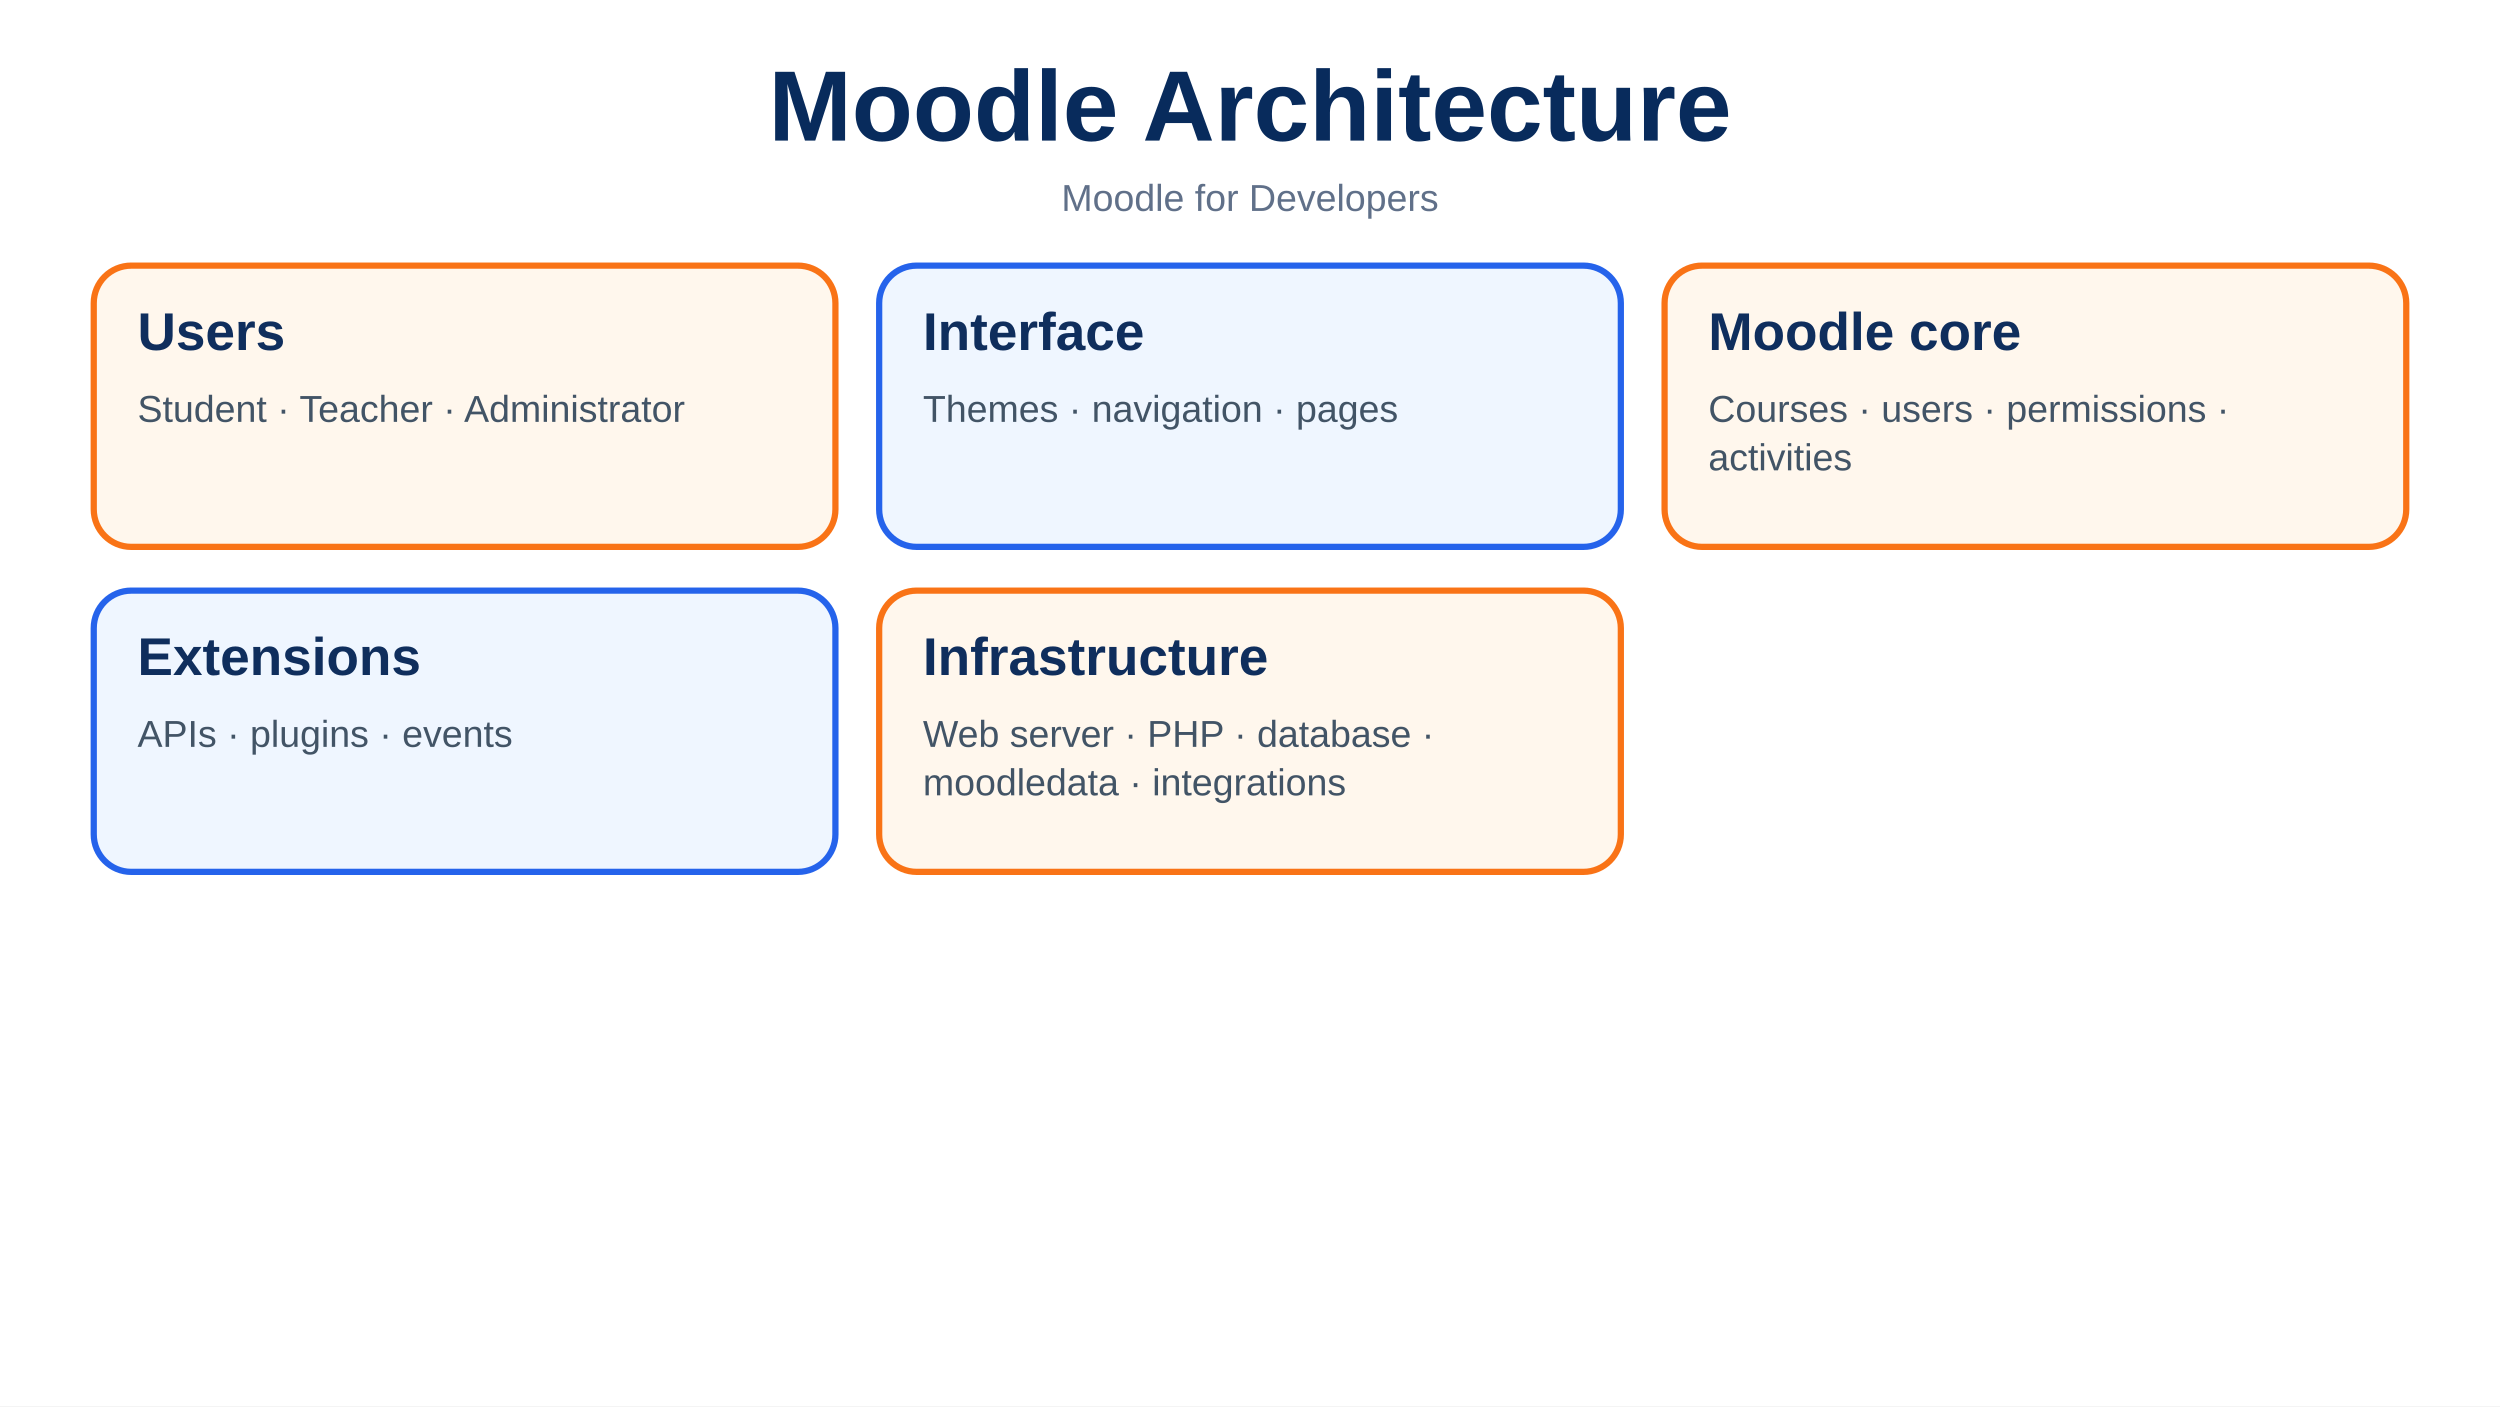
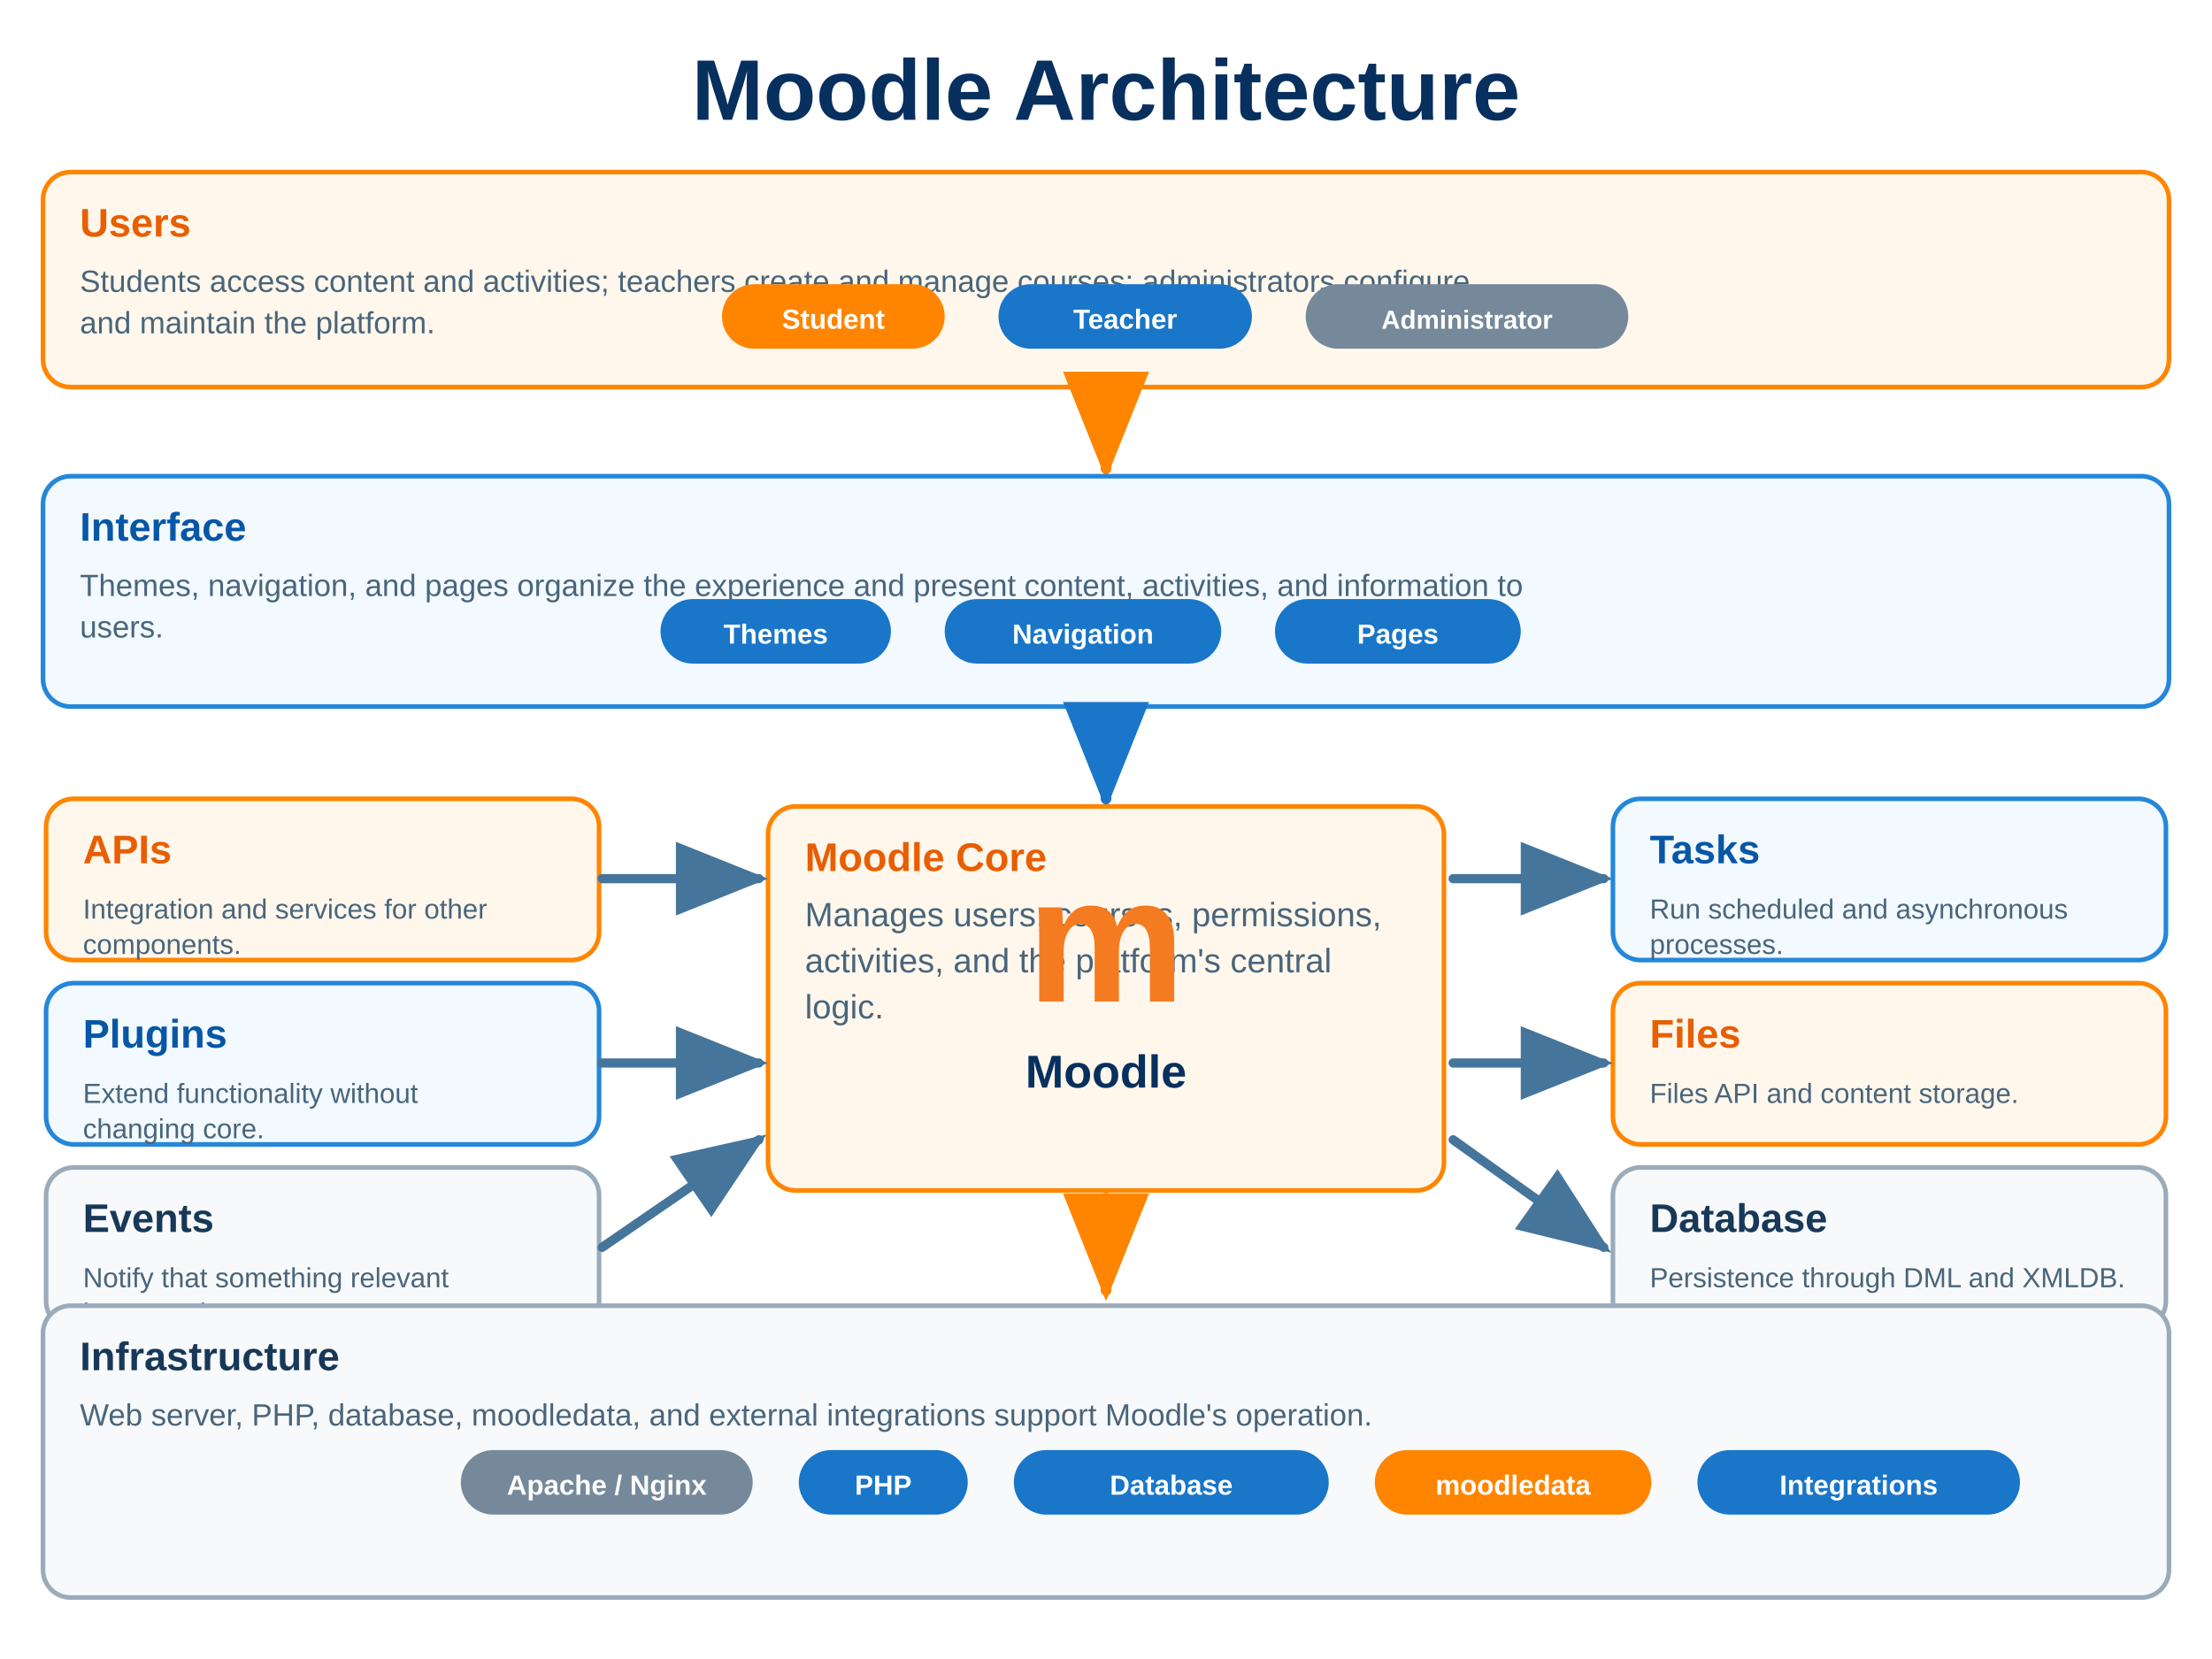
- <svg xmlns="http://www.w3.org/2000/svg" width="1600" height="900" viewBox="0 0 1600 900">
-   <rect width="100%" height="100%" fill="#fff" />
-   <text x="800" y="90" text-anchor="middle" font-family="Arial,sans-serif" font-size="64" font-weight="800" fill="#082b5c">Moodle Architecture</text>
-   <text x="800" y="135" text-anchor="middle" font-family="Arial,sans-serif" font-size="24" fill="#607089">Moodle for Developers</text>
-   <rect x="60" y="170" width="474.667" height="180" rx="24" fill="#fff7ed" stroke="#f97316" stroke-width="4" />
-   <text x="88" y="224" font-family="Arial,sans-serif" font-size="34" font-weight="700" fill="#0f2e5d">Users</text>
-   <text x="88" y="270" font-family="Arial,sans-serif" font-size="24" fill="#425466">Student · Teacher · Administrator</text>
-   <rect x="562.667" y="170" width="474.667" height="180" rx="24" fill="#eff6ff" stroke="#2563eb" stroke-width="4" />
-   <text x="590.667" y="224" font-family="Arial,sans-serif" font-size="34" font-weight="700" fill="#0f2e5d">Interface</text>
-   <text x="590.667" y="270" font-family="Arial,sans-serif" font-size="24" fill="#425466">Themes · navigation · pages</text>
-   <rect x="1065.333" y="170" width="474.667" height="180" rx="24" fill="#fff7ed" stroke="#f97316" stroke-width="4" />
-   <text x="1093.333" y="224" font-family="Arial,sans-serif" font-size="34" font-weight="700" fill="#0f2e5d">Moodle core</text>
-   <text x="1093.333" y="270" font-family="Arial,sans-serif" font-size="24" fill="#425466">Courses · users · permissions ·</text>
-   <text x="1093.333" y="301" font-family="Arial,sans-serif" font-size="24" fill="#425466">activities</text>
-   <rect x="60" y="378" width="474.667" height="180" rx="24" fill="#eff6ff" stroke="#2563eb" stroke-width="4" />
-   <text x="88" y="432" font-family="Arial,sans-serif" font-size="34" font-weight="700" fill="#0f2e5d">Extensions</text>
-   <text x="88" y="478" font-family="Arial,sans-serif" font-size="24" fill="#425466">APIs · plugins · events</text>
-   <rect x="562.667" y="378" width="474.667" height="180" rx="24" fill="#fff7ed" stroke="#f97316" stroke-width="4" />
-   <text x="590.667" y="432" font-family="Arial,sans-serif" font-size="34" font-weight="700" fill="#0f2e5d">Infrastructure</text>
-   <text x="590.667" y="478" font-family="Arial,sans-serif" font-size="24" fill="#425466">Web server · PHP · database ·</text>
-   <text x="590.667" y="509" font-family="Arial,sans-serif" font-size="24" fill="#425466">moodledata · integrations</text>
+ <svg xmlns="http://www.w3.org/2000/svg" width="1440" height="1080" viewBox="0 0 1440 1080">
+   <defs>
+     <marker id="arrow" markerWidth="12" markerHeight="12" refX="9" refY="4" orient="auto" markerUnits="strokeWidth">
+       <path d="M0,0 L0,8 L10,4 z" fill="context-stroke" />
+     </marker>
+     <linearGradient id="core" x1="0" y1="0" x2="1" y2="1">
+       <stop offset="0" stop-color="#fff8ee" />
+       <stop offset="1" stop-color="#ffe4bd" />
+     </linearGradient>
+   </defs>
+   <rect width="1440" height="1080" fill="#fff" />
+   <text x="720" y="78" font-family="Arial,Helvetica,sans-serif" font-size="56" font-weight="800" fill="#07305f" text-anchor="middle">Moodle Architecture</text>
+   <g>
+     <rect x="28" y="112" width="1384" height="140" rx="18" fill="#fff7ec" stroke="#ff8500" stroke-width="3" />
+     <text x="52" y="154" font-family="Arial,Helvetica,sans-serif" font-size="26" font-weight="700" fill="#e85e00" text-anchor="start">Users</text>
+     <text x="52" y="190" font-family="Arial,Helvetica,sans-serif" font-size="20" font-weight="400" fill="#49657b" text-anchor="start">Students access content and activities; teachers create and manage courses; administrators configure</text>
+     <text x="52" y="217" font-family="Arial,Helvetica,sans-serif" font-size="20" font-weight="400" fill="#49657b" text-anchor="start">and maintain the platform.</text>
+   </g>
+   <rect x="470" y="185" width="145" height="42" rx="21" fill="#ff8500" />
+   <text x="542.5" y="214" font-family="Arial,Helvetica,sans-serif" font-size="18" font-weight="700" fill="#fff" text-anchor="middle">Student</text>
+   <rect x="650" y="185" width="165" height="42" rx="21" fill="#1976c9" />
+   <text x="732.5" y="214" font-family="Arial,Helvetica,sans-serif" font-size="18" font-weight="700" fill="#fff" text-anchor="middle">Teacher</text>
+   <rect x="850" y="185" width="210" height="42" rx="21" fill="#75899a" />
+   <text x="955" y="214" font-family="Arial,Helvetica,sans-serif" font-size="17" font-weight="700" fill="#fff" text-anchor="middle">Administrator</text>
+   <path d="M 720 258 L 720 305" fill="none" stroke="#ff8500" stroke-width="7" stroke-linecap="round" marker-end="url(#arrow)" />
+   <g>
+     <rect x="28" y="310" width="1384" height="150" rx="18" fill="#f2f9ff" stroke="#2587d9" stroke-width="3" />
+     <text x="52" y="352" font-family="Arial,Helvetica,sans-serif" font-size="26" font-weight="700" fill="#0757a6" text-anchor="start">Interface</text>
+     <text x="52" y="388" font-family="Arial,Helvetica,sans-serif" font-size="20" font-weight="400" fill="#49657b" text-anchor="start">Themes, navigation, and pages organize the experience and present content, activities, and information to</text>
+     <text x="52" y="415" font-family="Arial,Helvetica,sans-serif" font-size="20" font-weight="400" fill="#49657b" text-anchor="start">users.</text>
+   </g>
+   <rect x="430" y="390" width="150" height="42" rx="21" fill="#1976c9" />
+   <text x="505" y="419" font-family="Arial,Helvetica,sans-serif" font-size="18" font-weight="700" fill="#fff" text-anchor="middle">Themes</text>
+   <rect x="615" y="390" width="180" height="42" rx="21" fill="#1976c9" />
+   <text x="705" y="419" font-family="Arial,Helvetica,sans-serif" font-size="18" font-weight="700" fill="#fff" text-anchor="middle">Navigation</text>
+   <rect x="830" y="390" width="160" height="42" rx="21" fill="#1976c9" />
+   <text x="910" y="419" font-family="Arial,Helvetica,sans-serif" font-size="18" font-weight="700" fill="#fff" text-anchor="middle">Pages</text>
+   <path d="M 720 466 L 720 520" fill="none" stroke="#1976c9" stroke-width="7" stroke-linecap="round" marker-end="url(#arrow)" />
+   <g>
+     <rect x="500" y="525" width="440" height="250" rx="18" fill="#fff7ec" stroke="#ff8500" stroke-width="3" />
+     <text x="524" y="567" font-family="Arial,Helvetica,sans-serif" font-size="26" font-weight="700" fill="#e85e00" text-anchor="start">Moodle Core</text>
+     <text x="524" y="603" font-family="Arial,Helvetica,sans-serif" font-size="22" font-weight="400" fill="#49657b" text-anchor="start">Manages users, courses, permissions,</text>
+     <text x="524" y="633" font-family="Arial,Helvetica,sans-serif" font-size="22" font-weight="400" fill="#49657b" text-anchor="start">activities, and the platform's central</text>
+     <text x="524" y="663" font-family="Arial,Helvetica,sans-serif" font-size="22" font-weight="400" fill="#49657b" text-anchor="start">logic.</text>
+   </g>
+   <text x="720" y="652" font-family="Arial,Helvetica,sans-serif" font-size="116" font-weight="900" fill="#f47b20" text-anchor="middle">m</text>
+   <text x="720" y="708" font-family="Arial,Helvetica,sans-serif" font-size="30" font-weight="800" fill="#07305f" text-anchor="middle">Moodle</text>
+   <g>
+     <rect x="30" y="520" width="360" height="105" rx="18" fill="#fff7ec" stroke="#ff8500" stroke-width="3" />
+     <text x="54" y="562" font-family="Arial,Helvetica,sans-serif" font-size="26" font-weight="700" fill="#e85e00" text-anchor="start">APIs</text>
+     <text x="54" y="598" font-family="Arial,Helvetica,sans-serif" font-size="18" font-weight="400" fill="#49657b" text-anchor="start">Integration and services for other</text>
+     <text x="54" y="621" font-family="Arial,Helvetica,sans-serif" font-size="18" font-weight="400" fill="#49657b" text-anchor="start">components.</text>
+   </g>
+   <g>
+     <rect x="30" y="640" width="360" height="105" rx="18" fill="#f2f9ff" stroke="#2587d9" stroke-width="3" />
+     <text x="54" y="682" font-family="Arial,Helvetica,sans-serif" font-size="26" font-weight="700" fill="#0757a6" text-anchor="start">Plugins</text>
+     <text x="54" y="718" font-family="Arial,Helvetica,sans-serif" font-size="18" font-weight="400" fill="#49657b" text-anchor="start">Extend functionality without</text>
+     <text x="54" y="741" font-family="Arial,Helvetica,sans-serif" font-size="18" font-weight="400" fill="#49657b" text-anchor="start">changing core.</text>
+   </g>
+   <g>
+     <rect x="30" y="760" width="360" height="105" rx="18" fill="#f7f9fb" stroke="#9aabba" stroke-width="3" />
+     <text x="54" y="802" font-family="Arial,Helvetica,sans-serif" font-size="26" font-weight="700" fill="#173858" text-anchor="start">Events</text>
+     <text x="54" y="838" font-family="Arial,Helvetica,sans-serif" font-size="18" font-weight="400" fill="#49657b" text-anchor="start">Notify that something relevant</text>
+     <text x="54" y="861" font-family="Arial,Helvetica,sans-serif" font-size="18" font-weight="400" fill="#49657b" text-anchor="start">happened.</text>
+   </g>
+   <g>
+     <rect x="1050" y="520" width="360" height="105" rx="18" fill="#f2f9ff" stroke="#2587d9" stroke-width="3" />
+     <text x="1074" y="562" font-family="Arial,Helvetica,sans-serif" font-size="26" font-weight="700" fill="#0757a6" text-anchor="start">Tasks</text>
+     <text x="1074" y="598" font-family="Arial,Helvetica,sans-serif" font-size="18" font-weight="400" fill="#49657b" text-anchor="start">Run scheduled and asynchronous</text>
+     <text x="1074" y="621" font-family="Arial,Helvetica,sans-serif" font-size="18" font-weight="400" fill="#49657b" text-anchor="start">processes.</text>
+   </g>
+   <g>
+     <rect x="1050" y="640" width="360" height="105" rx="18" fill="#fff7ec" stroke="#ff8500" stroke-width="3" />
+     <text x="1074" y="682" font-family="Arial,Helvetica,sans-serif" font-size="26" font-weight="700" fill="#e85e00" text-anchor="start">Files</text>
+     <text x="1074" y="718" font-family="Arial,Helvetica,sans-serif" font-size="18" font-weight="400" fill="#49657b" text-anchor="start">Files API and content storage.</text>
+   </g>
+   <g>
+     <rect x="1050" y="760" width="360" height="105" rx="18" fill="#f7f9fb" stroke="#9aabba" stroke-width="3" />
+     <text x="1074" y="802" font-family="Arial,Helvetica,sans-serif" font-size="26" font-weight="700" fill="#173858" text-anchor="start">Database</text>
+     <text x="1074" y="838" font-family="Arial,Helvetica,sans-serif" font-size="18" font-weight="400" fill="#49657b" text-anchor="start">Persistence through DML and XMLDB.</text>
+   </g>
+   <path d="M 392 572 L 494 572" fill="none" stroke="#46759b" stroke-width="6" stroke-linecap="round" marker-end="url(#arrow)" />
+   <path d="M 392 692 L 494 692" fill="none" stroke="#46759b" stroke-width="6" stroke-linecap="round" marker-end="url(#arrow)" />
+   <path d="M 392 812 L 494 742" fill="none" stroke="#46759b" stroke-width="6" stroke-linecap="round" marker-end="url(#arrow)" />
+   <path d="M 946 572 L 1044 572" fill="none" stroke="#46759b" stroke-width="6" stroke-linecap="round" marker-end="url(#arrow)" />
+   <path d="M 946 692 L 1044 692" fill="none" stroke="#46759b" stroke-width="6" stroke-linecap="round" marker-end="url(#arrow)" />
+   <path d="M 946 742 L 1044 812" fill="none" stroke="#46759b" stroke-width="6" stroke-linecap="round" marker-end="url(#arrow)" />
+   <path d="M 720 780 L 720 840" fill="none" stroke="#ff8500" stroke-width="7" stroke-linecap="round" marker-end="url(#arrow)" />
+   <g>
+     <rect x="28" y="850" width="1384" height="190" rx="18" fill="#f7f9fb" stroke="#9aabba" stroke-width="3" />
+     <text x="52" y="892" font-family="Arial,Helvetica,sans-serif" font-size="26" font-weight="700" fill="#173858" text-anchor="start">Infrastructure</text>
+     <text x="52" y="928" font-family="Arial,Helvetica,sans-serif" font-size="20" font-weight="400" fill="#49657b" text-anchor="start">Web server, PHP, database, moodledata, and external integrations support Moodle's operation.</text>
+   </g>
+   <rect x="300" y="944" width="190" height="42" rx="21" fill="#75899a" />
+   <text x="395" y="973" font-family="Arial,Helvetica,sans-serif" font-size="18" font-weight="700" fill="#fff" text-anchor="middle">Apache / Nginx</text>
+   <rect x="520" y="944" width="110" height="42" rx="21" fill="#1976c9" />
+   <text x="575" y="973" font-family="Arial,Helvetica,sans-serif" font-size="18" font-weight="700" fill="#fff" text-anchor="middle">PHP</text>
+   <rect x="660" y="944" width="205" height="42" rx="21" fill="#1976c9" />
+   <text x="762.5" y="973" font-family="Arial,Helvetica,sans-serif" font-size="18" font-weight="700" fill="#fff" text-anchor="middle">Database</text>
+   <rect x="895" y="944" width="180" height="42" rx="21" fill="#ff8500" />
+   <text x="985" y="973" font-family="Arial,Helvetica,sans-serif" font-size="18" font-weight="700" fill="#fff" text-anchor="middle">moodledata</text>
+   <rect x="1105" y="944" width="210" height="42" rx="21" fill="#1976c9" />
+   <text x="1210" y="973" font-family="Arial,Helvetica,sans-serif" font-size="18" font-weight="700" fill="#fff" text-anchor="middle">Integrations</text>
</svg>
